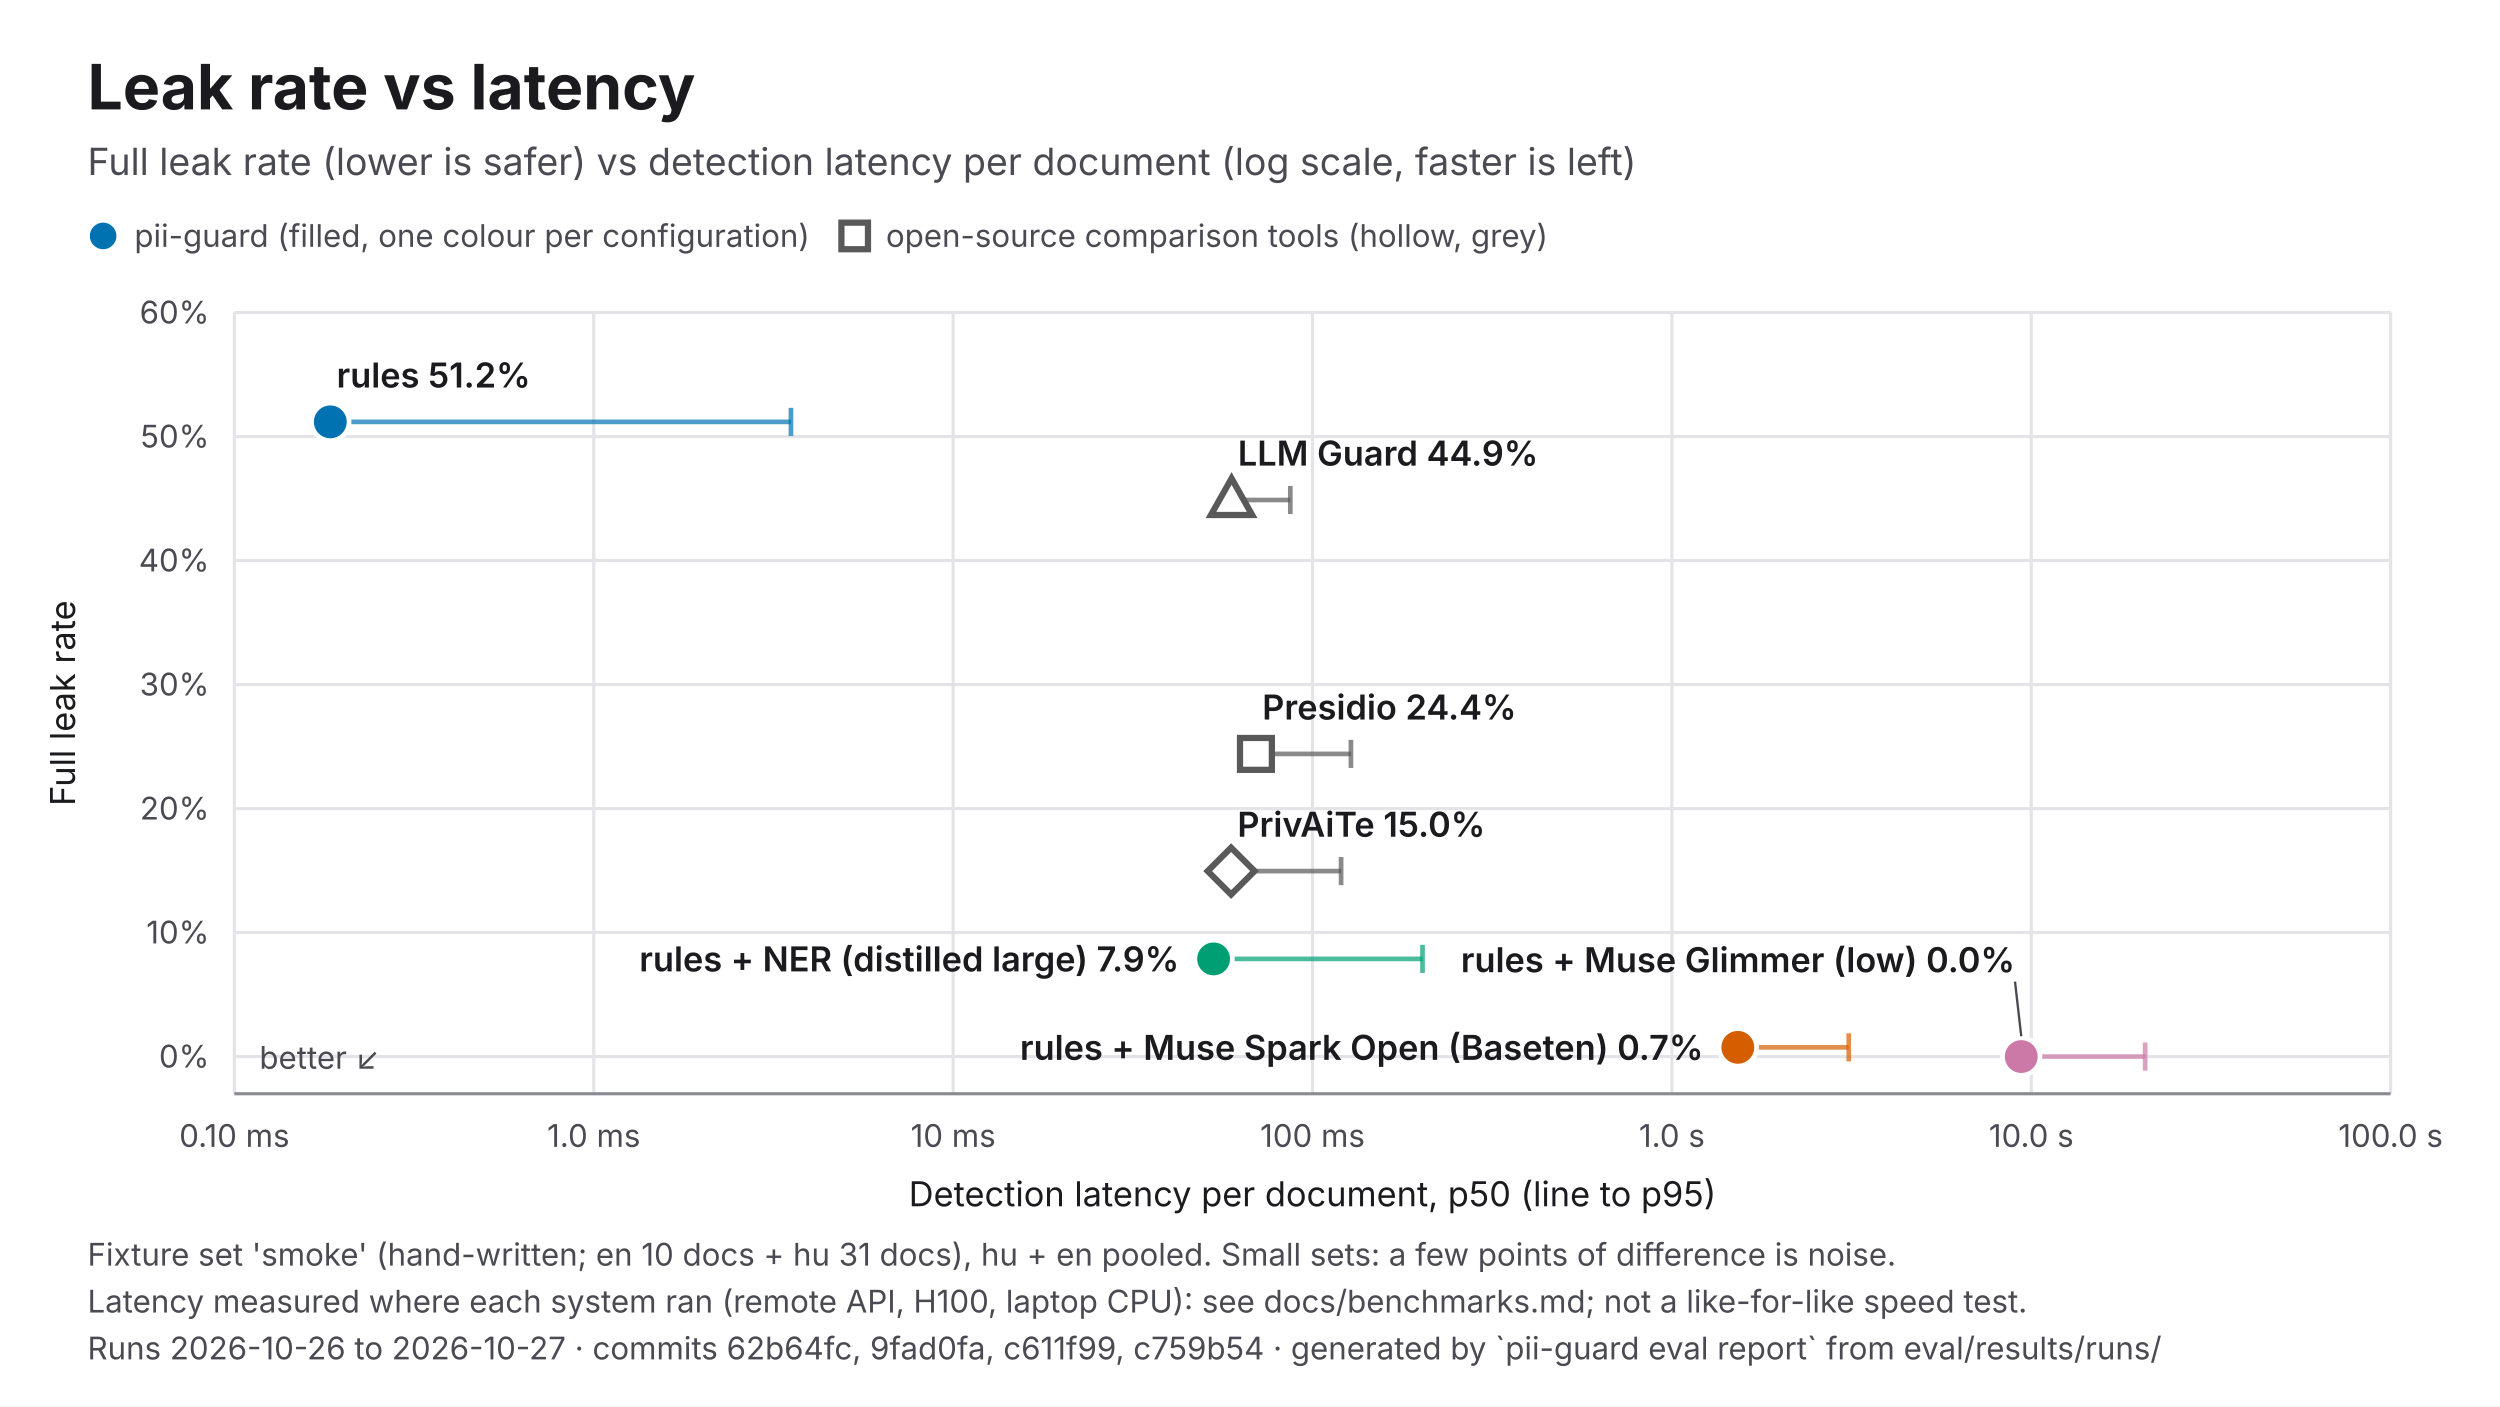
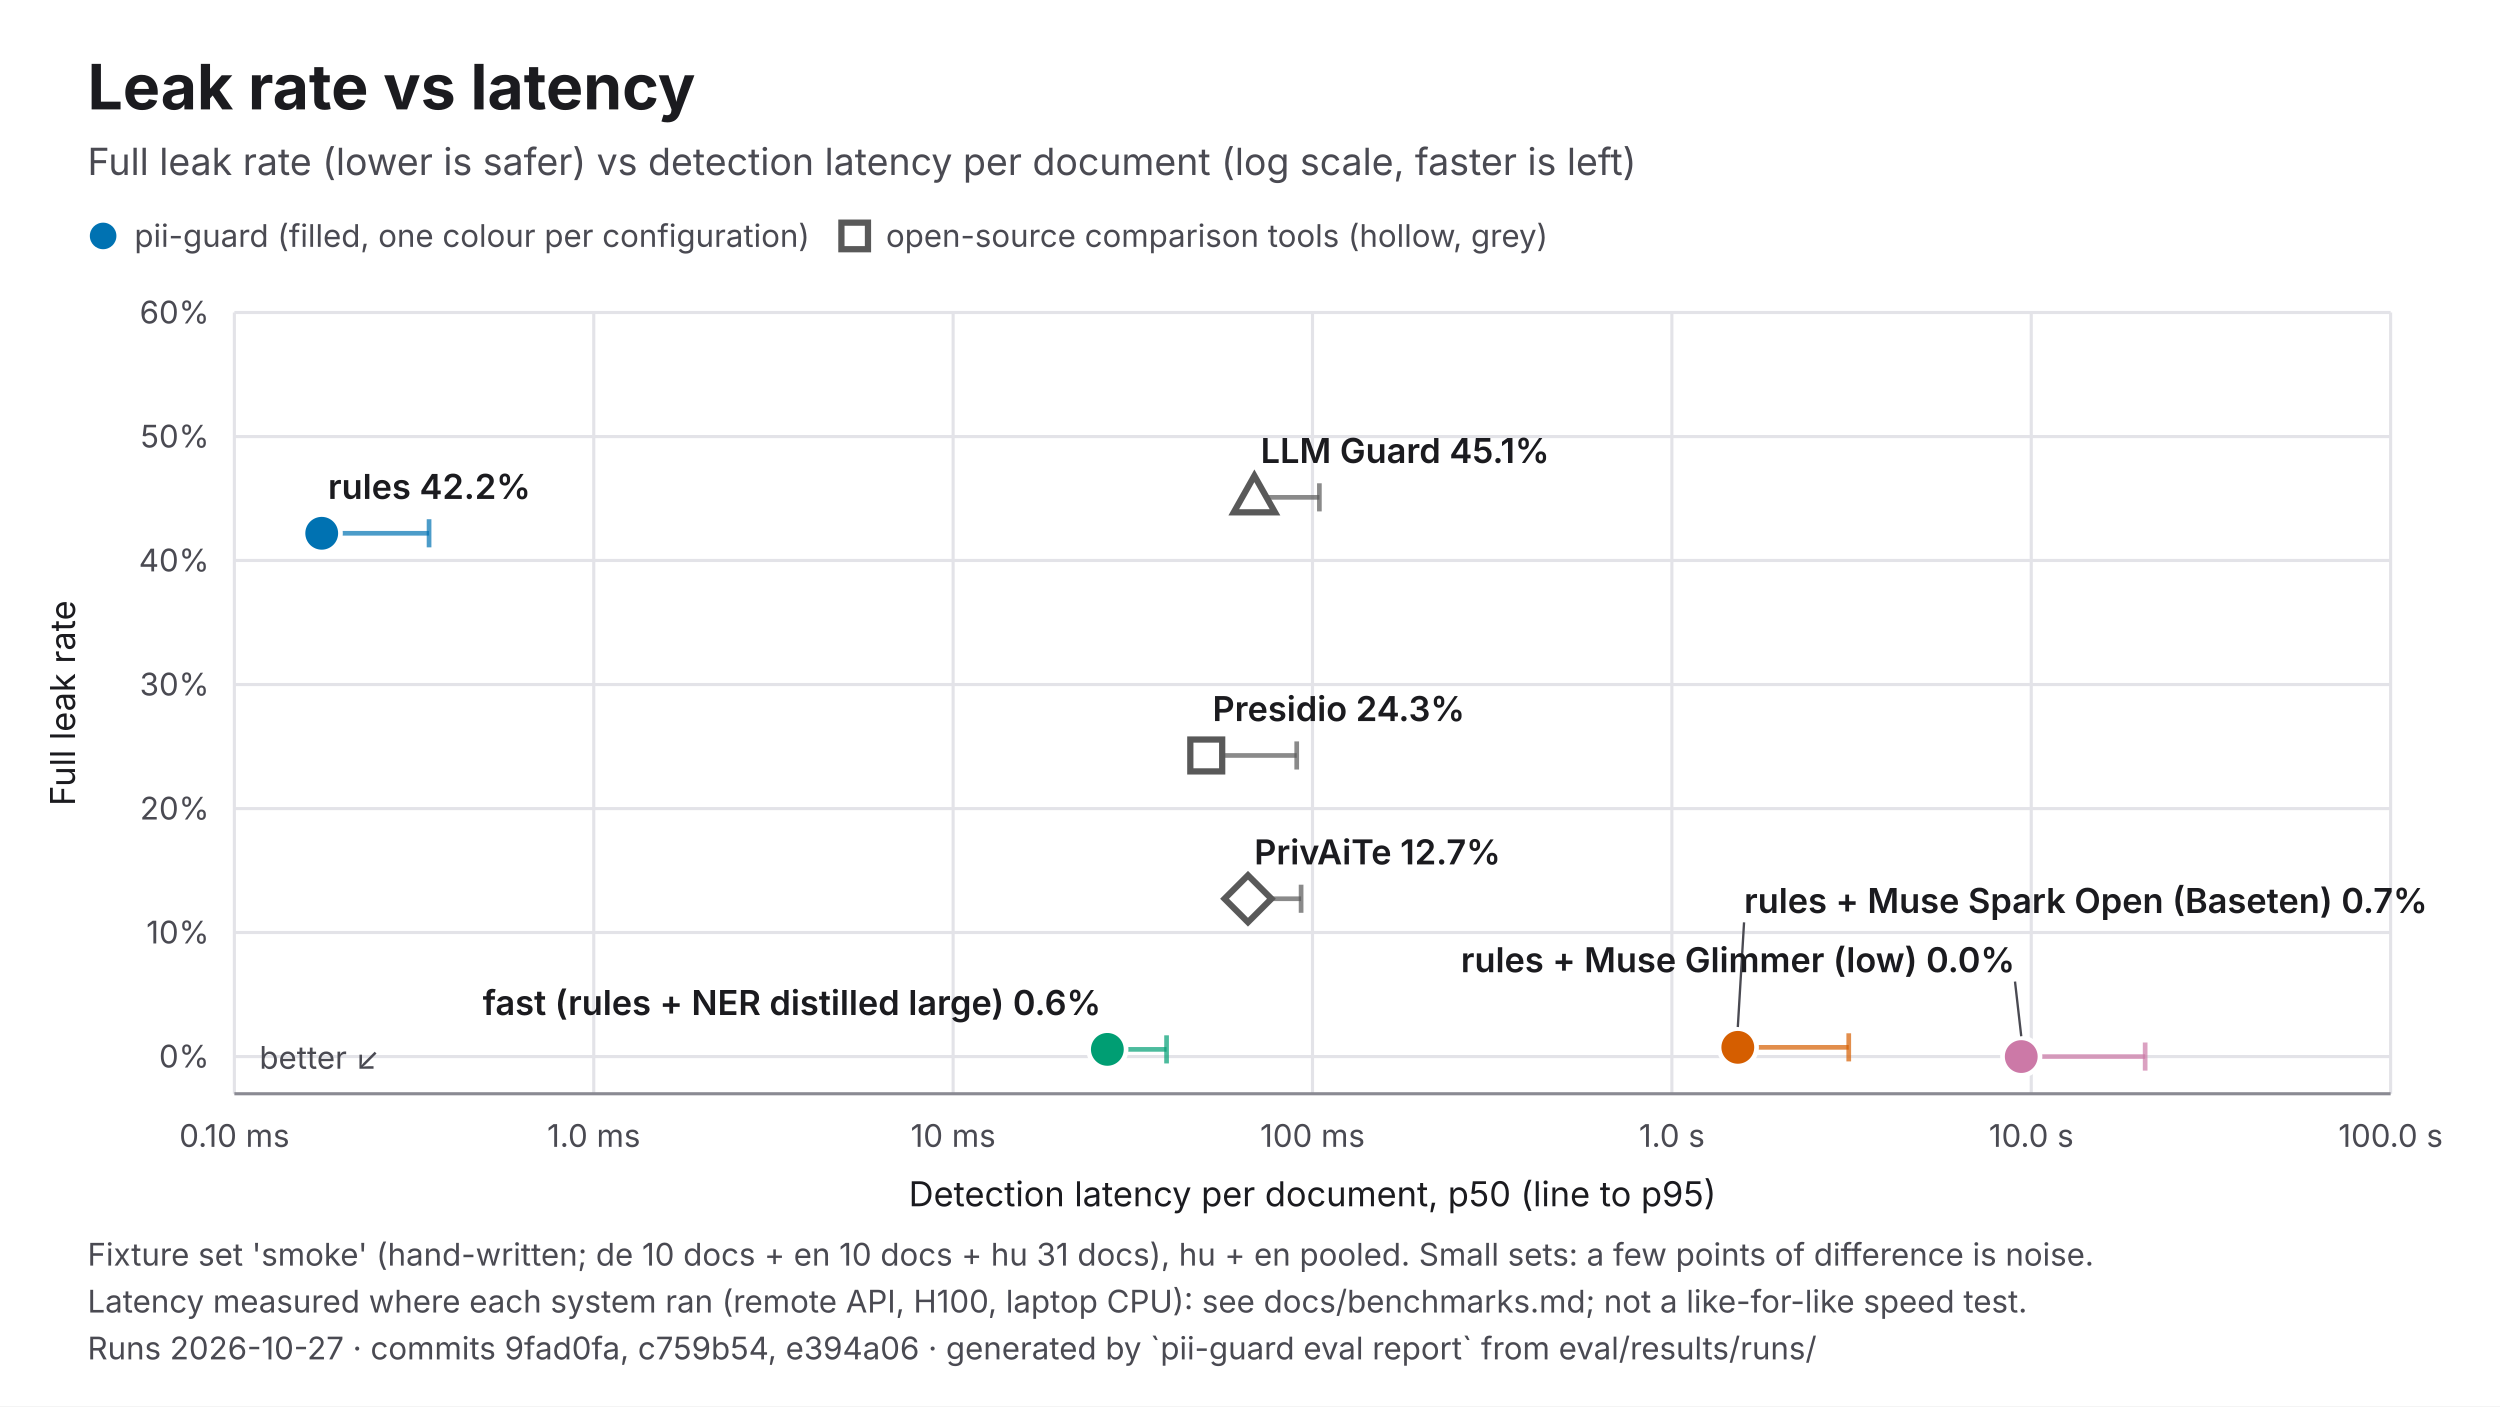
<svg xmlns="http://www.w3.org/2000/svg" viewBox="0 0 1600 900" width="1600" height="900" role="img" aria-labelledby="t d" font-family="Inter, 'Helvetica Neue', Helvetica, Arial, sans-serif">
  <rect width="1600" height="900" fill="#FFFFFF" />
  <text x="56" y="70" font-size="40" fill="#1B1B1F" font-weight="700">Leak rate vs latency</text>
  <text x="56" y="112" font-size="24" fill="#4A4A52">Full leak rate (lower is safer) vs detection latency per document (log scale, faster is left)</text>
  <line x1="150" y1="676.2" x2="1530" y2="676.2" stroke="#E3E3E8" stroke-width="2" />
  <text x="134" y="683.2" font-size="20" fill="#4A4A52" text-anchor="end">0%</text>
  <line x1="150" y1="596.8" x2="1530" y2="596.8" stroke="#E3E3E8" stroke-width="2" />
  <text x="134" y="603.8" font-size="20" fill="#4A4A52" text-anchor="end">10%</text>
  <line x1="150" y1="517.5" x2="1530" y2="517.5" stroke="#E3E3E8" stroke-width="2" />
  <text x="134" y="524.5" font-size="20" fill="#4A4A52" text-anchor="end">20%</text>
  <line x1="150" y1="438.1" x2="1530" y2="438.1" stroke="#E3E3E8" stroke-width="2" />
  <text x="134" y="445.1" font-size="20" fill="#4A4A52" text-anchor="end">30%</text>
  <line x1="150" y1="358.7" x2="1530" y2="358.7" stroke="#E3E3E8" stroke-width="2" />
  <text x="134" y="365.7" font-size="20" fill="#4A4A52" text-anchor="end">40%</text>
  <line x1="150" y1="279.4" x2="1530" y2="279.4" stroke="#E3E3E8" stroke-width="2" />
  <text x="134" y="286.4" font-size="20" fill="#4A4A52" text-anchor="end">50%</text>
  <line x1="150" y1="200" x2="1530" y2="200" stroke="#E3E3E8" stroke-width="2" />
  <text x="134" y="207" font-size="20" fill="#4A4A52" text-anchor="end">60%</text>
  <line x1="150" y1="200" x2="150" y2="700" stroke="#E3E3E8" stroke-width="2" />
  <text x="150" y="734" font-size="20" fill="#4A4A52" text-anchor="middle">0.10 ms</text>
  <line x1="380" y1="200" x2="380" y2="700" stroke="#E3E3E8" stroke-width="2" />
  <text x="380" y="734" font-size="20" fill="#4A4A52" text-anchor="middle">1.0 ms</text>
  <line x1="610" y1="200" x2="610" y2="700" stroke="#E3E3E8" stroke-width="2" />
  <text x="610" y="734" font-size="20" fill="#4A4A52" text-anchor="middle">10 ms</text>
  <line x1="840" y1="200" x2="840" y2="700" stroke="#E3E3E8" stroke-width="2" />
  <text x="840" y="734" font-size="20" fill="#4A4A52" text-anchor="middle">100 ms</text>
  <line x1="1070" y1="200" x2="1070" y2="700" stroke="#E3E3E8" stroke-width="2" />
  <text x="1070" y="734" font-size="20" fill="#4A4A52" text-anchor="middle">1.0 s</text>
  <line x1="1300" y1="200" x2="1300" y2="700" stroke="#E3E3E8" stroke-width="2" />
  <text x="1300" y="734" font-size="20" fill="#4A4A52" text-anchor="middle">10.0 s</text>
  <line x1="1530" y1="200" x2="1530" y2="700" stroke="#E3E3E8" stroke-width="2" />
  <text x="1530" y="734" font-size="20" fill="#4A4A52" text-anchor="middle">100.0 s</text>
  <line x1="150" y1="700" x2="1530" y2="700" stroke="#8A8A93" stroke-width="2" />
  <text x="840" y="772" font-size="22" fill="#1B1B1F" text-anchor="middle">Detection latency per document, p50 (line to p95)</text>
  <text x="48" y="450" font-size="22" fill="#1B1B1F" text-anchor="middle" transform="rotate(-90 48 450)">Full leak rate</text>
  <text x="166" y="684" font-size="20" fill="#4A4A52">better ↙</text>
-   <line x1="211.4" y1="270" x2="506.2" y2="270" stroke="#0072B2" stroke-width="3" opacity="0.7" />
-   <line x1="506.2" y1="261" x2="506.2" y2="279" stroke="#0072B2" stroke-width="3" opacity="0.7" />
-   <line x1="776.7" y1="613.7" x2="910.4" y2="613.7" stroke="#009E73" stroke-width="3" opacity="0.7" />
-   <line x1="910.4" y1="604.7" x2="910.4" y2="622.7" stroke="#009E73" stroke-width="3" opacity="0.7" />
+   <line x1="205.9" y1="341.3" x2="274.6" y2="341.3" stroke="#0072B2" stroke-width="3" opacity="0.7" />
+   <line x1="274.6" y1="332.3" x2="274.6" y2="350.3" stroke="#0072B2" stroke-width="3" opacity="0.7" />
+   <line x1="708.7" y1="671.6" x2="746.6" y2="671.6" stroke="#009E73" stroke-width="3" opacity="0.7" />
+   <line x1="746.6" y1="662.6" x2="746.6" y2="680.6" stroke="#009E73" stroke-width="3" opacity="0.7" />
  <line x1="1112.2" y1="670.3" x2="1183.2" y2="670.3" stroke="#D55E00" stroke-width="3" opacity="0.7" />
  <line x1="1183.2" y1="661.3" x2="1183.2" y2="679.3" stroke="#D55E00" stroke-width="3" opacity="0.7" />
  <line x1="1293.6" y1="676.2" x2="1372.9" y2="676.2" stroke="#CC79A7" stroke-width="3" opacity="0.7" />
  <line x1="1372.9" y1="667.2" x2="1372.9" y2="685.2" stroke="#CC79A7" stroke-width="3" opacity="0.7" />
-   <line x1="803.8" y1="482.5" x2="864.6" y2="482.5" stroke="#595959" stroke-width="3" opacity="0.7" />
-   <line x1="864.6" y1="473.5" x2="864.6" y2="491.5" stroke="#595959" stroke-width="3" opacity="0.7" />
-   <line x1="788.2" y1="320" x2="825.8" y2="320" stroke="#595959" stroke-width="3" opacity="0.7" />
-   <line x1="825.8" y1="311" x2="825.8" y2="329" stroke="#595959" stroke-width="3" opacity="0.7" />
-   <line x1="787.9" y1="557.5" x2="858.3" y2="557.5" stroke="#595959" stroke-width="3" opacity="0.7" />
-   <line x1="858.3" y1="548.5" x2="858.3" y2="566.5" stroke="#595959" stroke-width="3" opacity="0.7" />
-   <circle cx="211.4" cy="270" r="12" fill="#0072B2" stroke="#FFFFFF" stroke-width="3" />
-   <text x="215.4" y="248" font-size="22" fill="#1B1B1F" font-weight="600">rules 51.2%</text>
-   <circle cx="776.7" cy="613.7" r="12" fill="#009E73" stroke="#FFFFFF" stroke-width="3" />
-   <text x="754.7" y="621.7" font-size="22" fill="#1B1B1F" text-anchor="end" font-weight="600">rules + NER (distilled large) 7.9%</text>
+   <line x1="772" y1="483.5" x2="829.9" y2="483.5" stroke="#595959" stroke-width="3" opacity="0.7" />
+   <line x1="829.9" y1="474.5" x2="829.9" y2="492.5" stroke="#595959" stroke-width="3" opacity="0.7" />
+   <line x1="802.8" y1="318.3" x2="844.4" y2="318.3" stroke="#595959" stroke-width="3" opacity="0.7" />
+   <line x1="844.4" y1="309.3" x2="844.4" y2="327.3" stroke="#595959" stroke-width="3" opacity="0.7" />
+   <line x1="798.7" y1="575.2" x2="832.7" y2="575.2" stroke="#595959" stroke-width="3" opacity="0.7" />
+   <line x1="832.7" y1="566.2" x2="832.7" y2="584.2" stroke="#595959" stroke-width="3" opacity="0.7" />
+   <circle cx="205.9" cy="341.3" r="12" fill="#0072B2" stroke="#FFFFFF" stroke-width="3" />
+   <text x="209.9" y="319.3" font-size="22" fill="#1B1B1F" font-weight="600">rules 42.2%</text>
+   <circle cx="708.7" cy="671.6" r="12" fill="#009E73" stroke="#FFFFFF" stroke-width="3" />
+   <text x="704.7" y="649.6" font-size="22" fill="#1B1B1F" text-anchor="end" font-weight="600">fast (rules + NER distilled large) 0.6%</text>
  <circle cx="1112.2" cy="670.3" r="12" fill="#D55E00" stroke="#FFFFFF" stroke-width="3" />
-   <text x="1090.2" y="678.3" font-size="22" fill="#1B1B1F" text-anchor="end" font-weight="600">rules + Muse Spark Open (Baseten) 0.7%</text>
+   <line x1="1112.2" y1="657.3" x2="1116.2" y2="590.3" stroke="#4A4A52" stroke-width="1.5" />
+   <text x="1116.2" y="584.3" font-size="22" fill="#1B1B1F" font-weight="600">rules + Muse Spark Open (Baseten) 0.7%</text>
  <circle cx="1293.6" cy="676.2" r="12" fill="#CC79A7" stroke="#FFFFFF" stroke-width="3" />
  <line x1="1293.6" y1="663.2" x2="1289.6" y2="628.2" stroke="#4A4A52" stroke-width="1.5" />
  <text x="1289.6" y="622.2" font-size="22" fill="#1B1B1F" text-anchor="end" font-weight="600">rules + Muse Glimmer (low) 0.0%</text>
-   <rect x="793.6" y="472.3" width="20.4" height="20.4" fill="#FFFFFF" stroke="#595959" stroke-width="4" />
-   <text x="807.8" y="460.5" font-size="22" fill="#1B1B1F" font-weight="600">Presidio 24.4%</text>
-   <polygon points="788.2,306.2 801.4,329.6 775,329.6" fill="#FFFFFF" stroke="#595959" stroke-width="4" />
-   <text x="792.2" y="298" font-size="22" fill="#1B1B1F" font-weight="600">LLM Guard 44.9%</text>
-   <polygon points="787.9,542.5 802.9,557.5 787.9,572.5 772.9,557.5" fill="#FFFFFF" stroke="#595959" stroke-width="4" />
-   <text x="791.9" y="535.5" font-size="22" fill="#1B1B1F" font-weight="600">PrivAiTe 15.0%</text>
+   <rect x="761.8" y="473.3" width="20.4" height="20.4" fill="#FFFFFF" stroke="#595959" stroke-width="4" />
+   <text x="776" y="461.5" font-size="22" fill="#1B1B1F" font-weight="600">Presidio 24.3%</text>
+   <polygon points="802.8,304.5 816,327.9 789.6,327.9" fill="#FFFFFF" stroke="#595959" stroke-width="4" />
+   <text x="806.8" y="296.3" font-size="22" fill="#1B1B1F" font-weight="600">LLM Guard 45.1%</text>
+   <polygon points="798.7,560.2 813.7,575.2 798.7,590.2 783.7,575.2" fill="#FFFFFF" stroke="#595959" stroke-width="4" />
+   <text x="802.7" y="553.2" font-size="22" fill="#1B1B1F" font-weight="600">PrivAiTe 12.7%</text>
  <circle cx="66" cy="151" r="10" fill="#0072B2" stroke="#FFFFFF" stroke-width="3" />
  <text x="86" y="158" font-size="20" fill="#4A4A52">pii-guard (filled, one colour per configuration)</text>
  <rect x="538.5" y="142.5" width="17" height="17" fill="#FFFFFF" stroke="#595959" stroke-width="4" />
  <text x="567" y="158" font-size="20" fill="#4A4A52">open-source comparison tools (hollow, grey)</text>
-   <text x="56" y="810" font-size="20" fill="#4A4A52">Fixture set 'smoke' (hand-written; en 10 docs + hu 31 docs), hu + en pooled. Small sets: a few points of difference is noise.</text>
+   <text x="56" y="810" font-size="20" fill="#4A4A52">Fixture set 'smoke' (hand-written; de 10 docs + en 10 docs + hu 31 docs), hu + en pooled. Small sets: a few points of difference is noise.</text>
  <text x="56" y="840" font-size="20" fill="#4A4A52">Latency measured where each system ran (remote API, H100, laptop CPU): see docs/benchmarks.md; not a like-for-like speed test.</text>
-   <text x="56" y="870" font-size="20" fill="#4A4A52">Runs 2026-10-26 to 2026-10-27 · commits 62b64fc, 9fad0fa, c611f99, c759b54 · generated by `pii-guard eval report` from eval/results/runs/</text>
+   <text x="56" y="870" font-size="20" fill="#4A4A52">Runs 2026-10-27 · commits 9fad0fa, c759b54, e394a06 · generated by `pii-guard eval report` from eval/results/runs/</text>
</svg>
